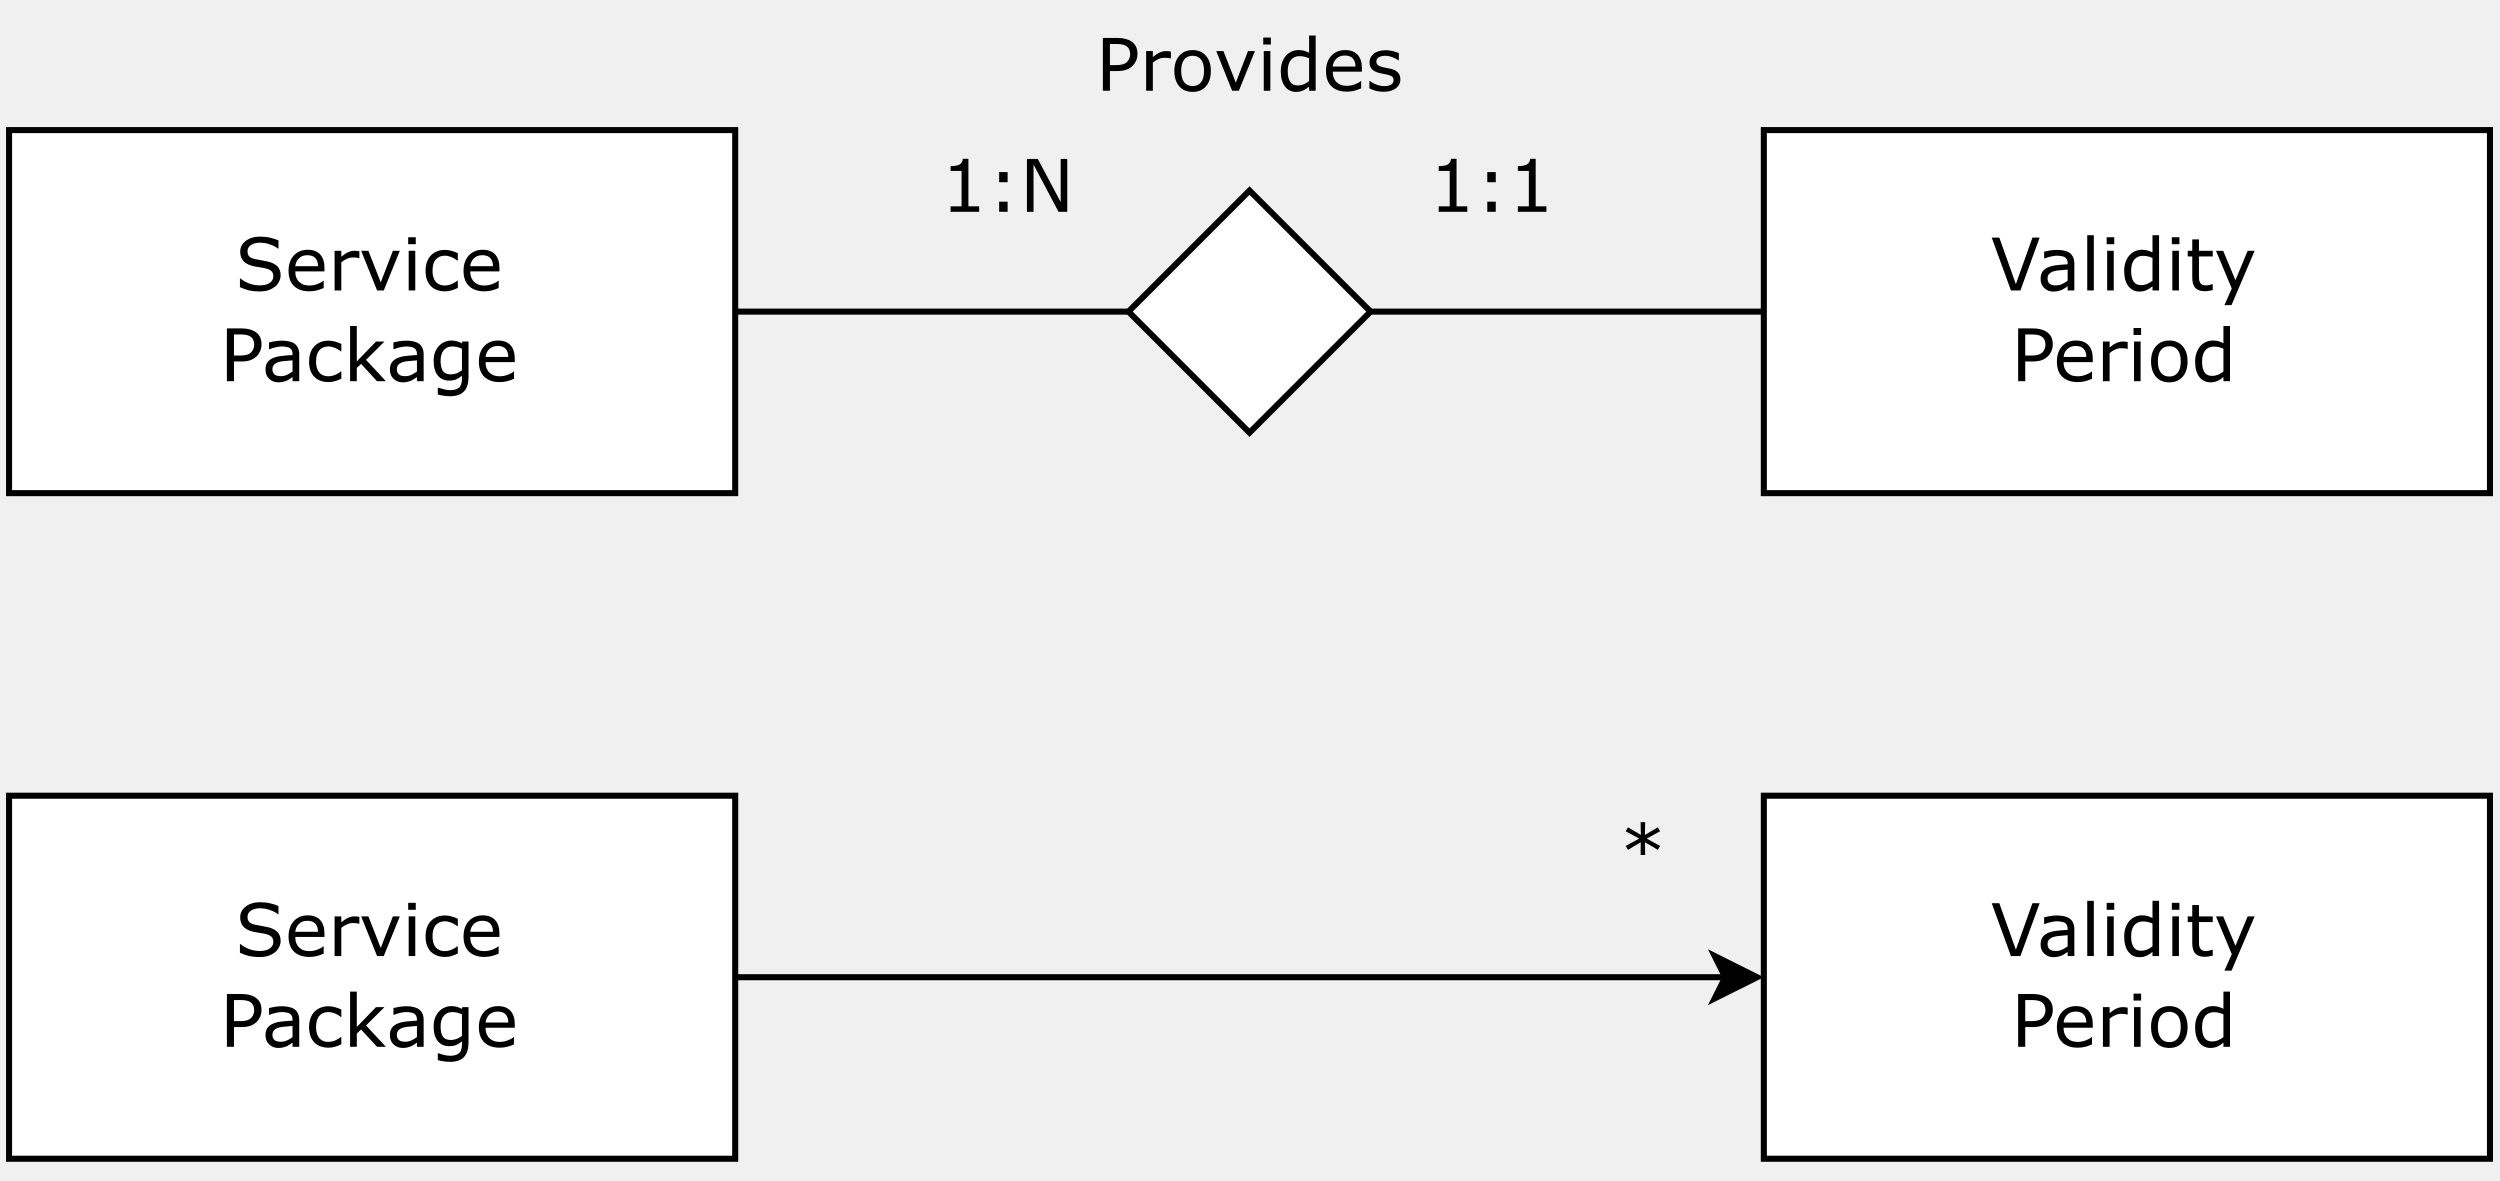
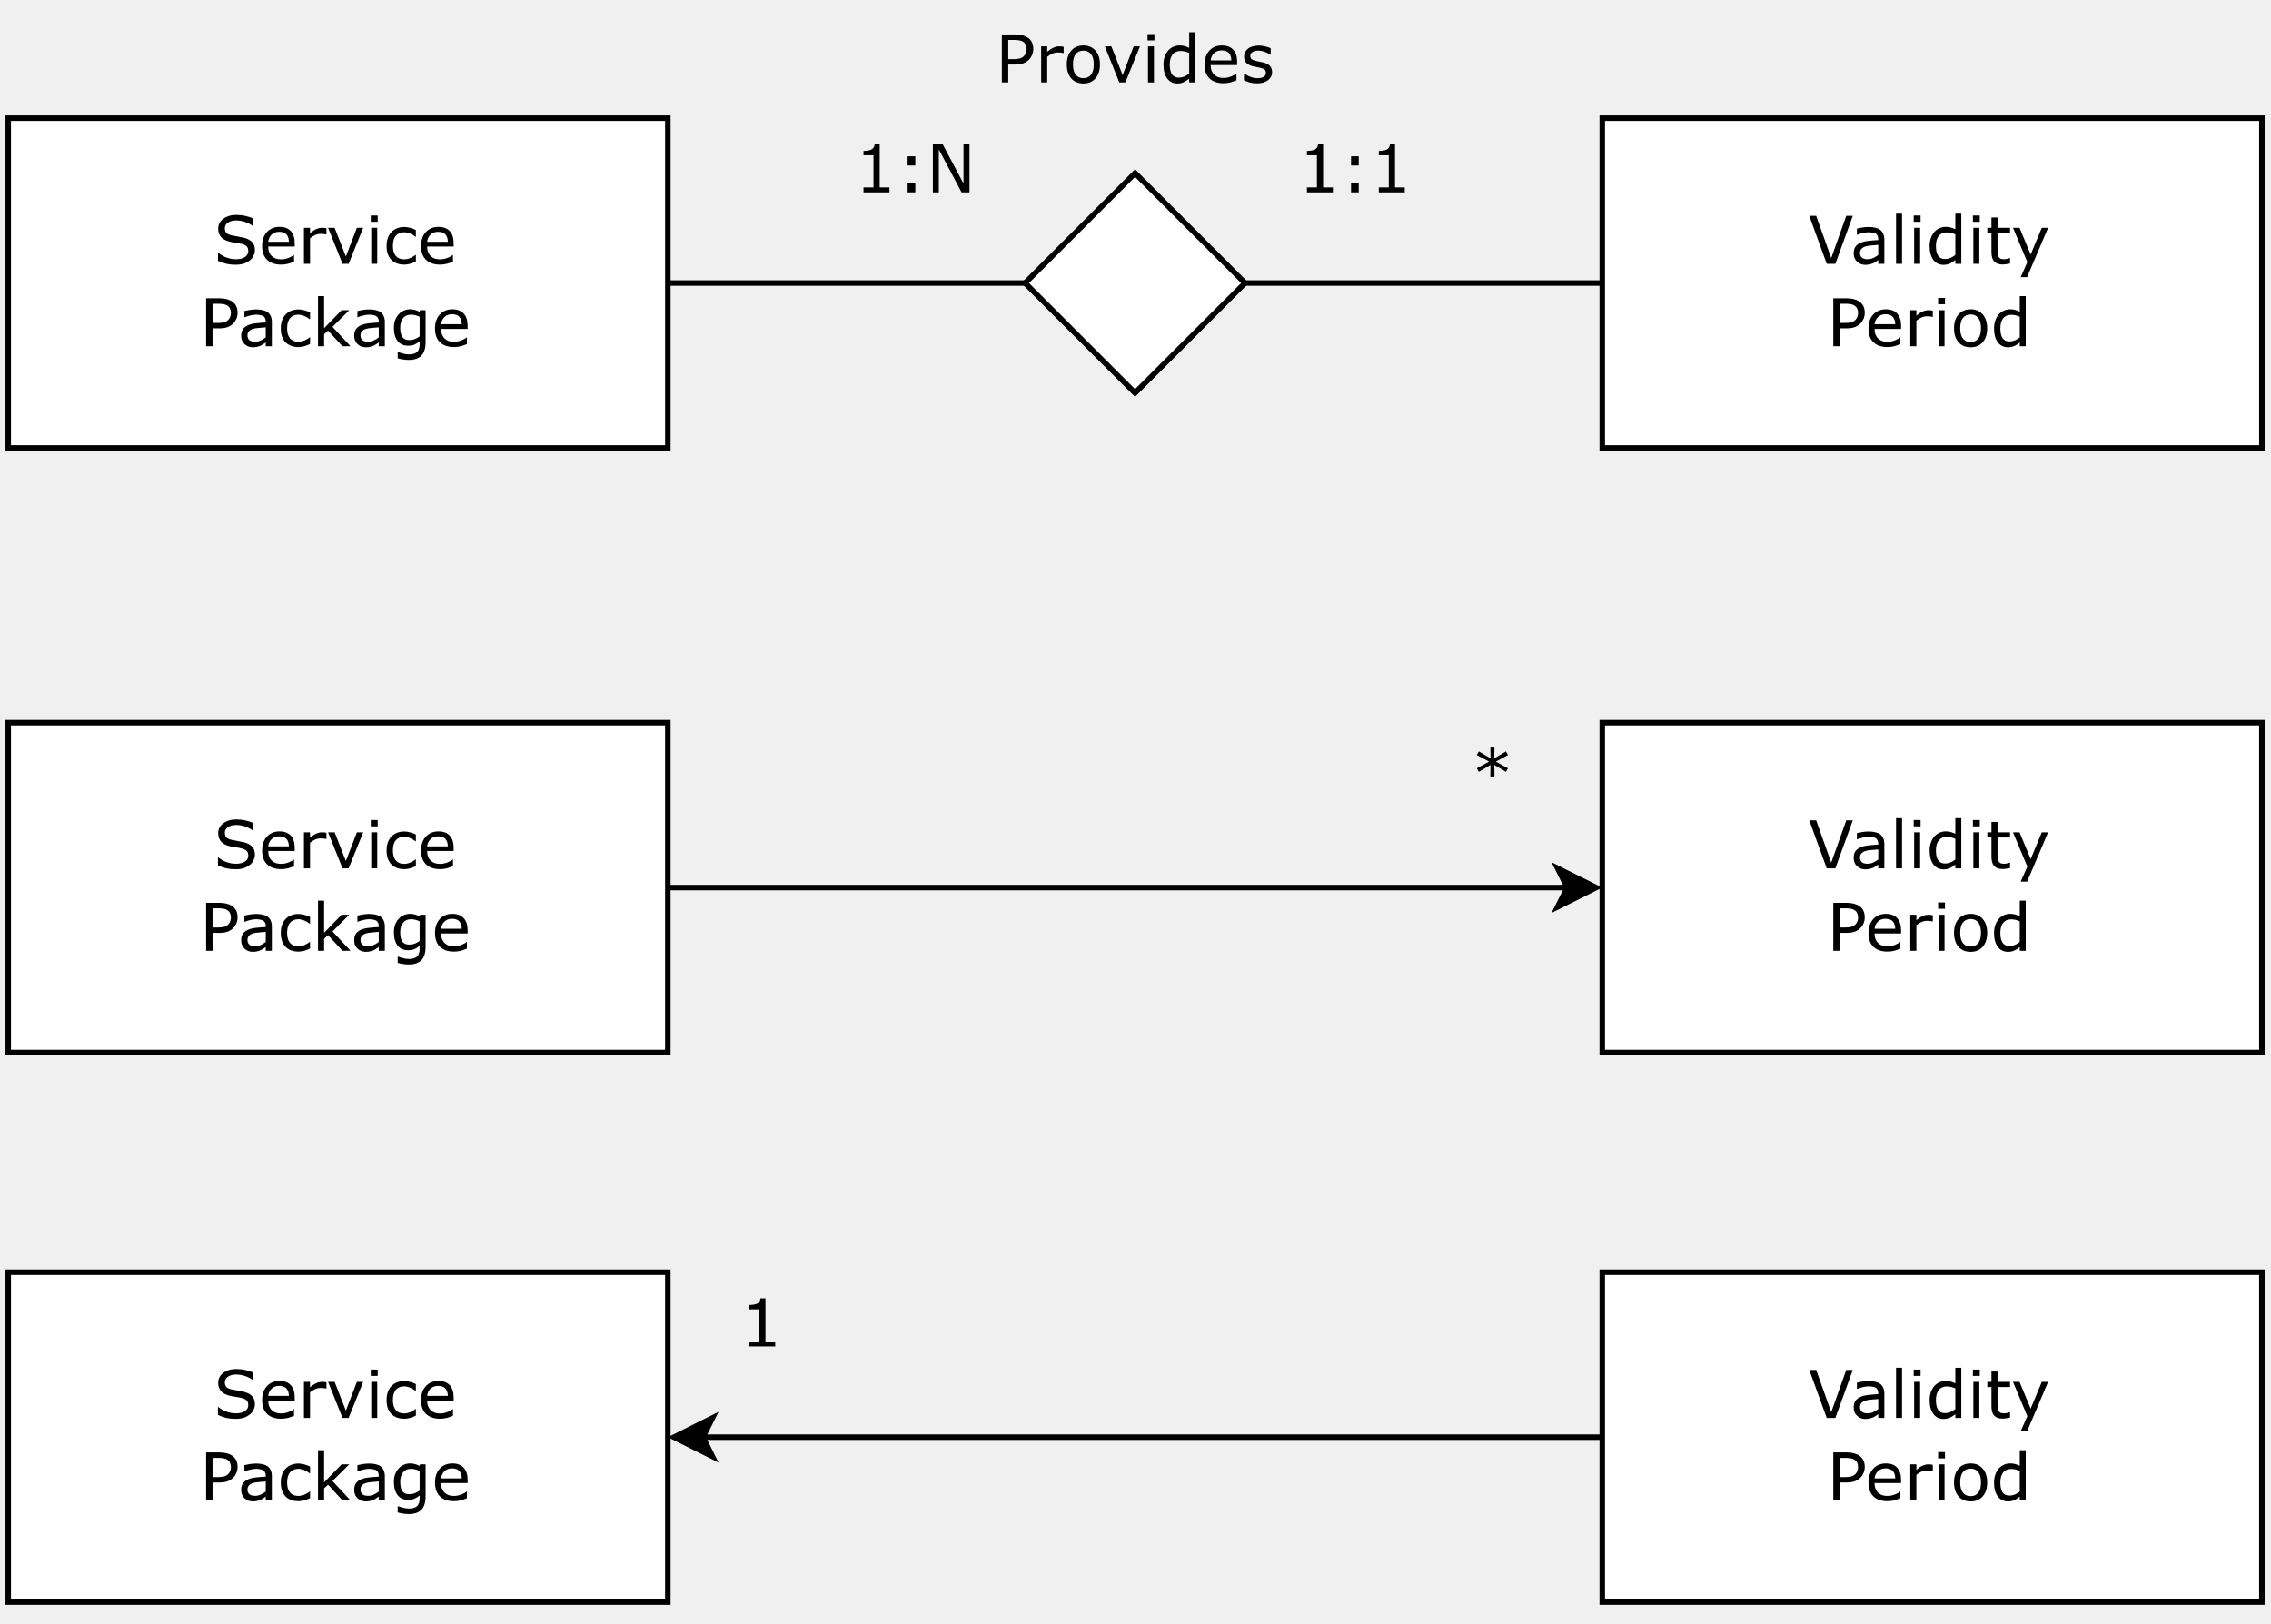
- <svg xmlns="http://www.w3.org/2000/svg" xmlns:xlink="http://www.w3.org/1999/xlink" width="309.12pt" height="145.92pt" viewBox="0 0 309.12 145.92" version="1.2" id="svg294" content="%3Cmxfile%20host%3D%22app.diagrams.net%22%20modified%3D%222022-05-02T11%3A17%3A35.040Z%22%20agent%3D%225.0%20(X11)%22%20version%3D%2217.5.0%22%20etag%3D%22LN4e7WFLwd1KR9cF6Zs4%22%20type%3D%22device%22%3E%3Cdiagram%20id%3D%22jFQGkN8qoFP7iaxuChOA%22%3E7VjLbtswEPwaX3oorKftY2wn7aEtAhhI2yMtMhIbSmtQ9Ctf36VEWaKktAaiNEGdi0HOkmtyhjuSOPIW6eGTJJvkK1AmRu6YHkbecuS608DFXw0cS8D3vRKIJacl5NTAij8yA44NuuWU5dZABSAU39hgBFnGImVhRErY28PuQdj%2FuiEx6wCriIgu%2Bp1TlRjUHY%2FrwGfG46T667CKpKQabYA8IRT2Dci7HnkLCaDKVnpYMKHJq4gp5908ET2tTLJMnTPBKLEjYms2Z9aljtVuGcXNmy5IlUAMGRHXNTqXsM0o0xnH2KvHfAHYIOgg%2BIspdTRKkq0ChBKVChNlGb3SumA3g4yVyA0XwqS8h0zdkJQLfWDumKQkIwgLsmZiTqKHuFjBAgTIOkW5Eb16i5sctjIykDl2isiYGbr8LoPOSRc80AxSpuQRh0gmiOI7OzsxRys%2BjavJx4bhv18Lr0eLUOAi5pTvsBnr5orJHcf1mwjmbAR7xt8iPfo4m8hatse2M7TUt7XdJ1yx1YYUBO6xuG0dn6HTjknFDk%2Be4ic0MBPCqSknYyiOMzPA3qrPEksapRmOn6%2Bb%2F%2Fcakgmk623%2BdhmchoHN4MnMGgz6PQT6AxAYXLQJhW%2FKhMJzTOiOCE65Op7vQkxyoP%2B3Cc0mr2lCk9cpGVzlDzO%2F6PzUnY9B1V0emsHl8dQ7lVokSJ7zyKq2Z6r4x2qbdqtt9nrVNn1%2F5A%2F1yPd6HlgvVm2zd5ccyiX%2FqW7VF2RDOCTj6luHS9ygsglDMeNMGxZulCEnc00Dx4%2FCKxNIOaWlrbKcP5J1kUorsQGeqWLRwXwULHUudNK8NFWdOlcSHliL63v0wjbUr9kQr39u6%2FWv79nV9%2FrnDiGK0yuKc%2BmizJwzXii8lxKlezPw4eIF8c%2Fwrj7rGkSQ7vXArYRdcRN24bpMg3ahTLq6TIbRBbv17VwRa9xxete%2FAQ%3D%3D%3C%2Fdiagram%3E%3C%2Fmxfile%3E">
+ <svg xmlns="http://www.w3.org/2000/svg" xmlns:xlink="http://www.w3.org/1999/xlink" width="309.12pt" height="221.04pt" viewBox="0 0 309.12 221.04" version="1.2" id="svg386" content="%3Cmxfile%20host%3D%22app.diagrams.net%22%20modified%3D%222022-05-04T19%3A25%3A49.634Z%22%20agent%3D%225.0%20(X11)%22%20version%3D%2218.0.0%22%20etag%3D%2231-fqPwlyfLwIPzINKr5%22%20type%3D%22github%22%3E%3Cdiagram%20id%3D%22FNJ9OX2_ZFQX7BXhYLjt%22%3E7VlLc5swEP41XHro8LZ9jO2kPbSdzHimj6OMFFAjkEfIr%2Fz6rkAYBKRhJuTR2heP9K1YpO%2FTrhbZ8hbp4ZNAm%2BQrx4RZro0Plre0XHcauPCrgGMJ%2BL5XArGguIScGljRB6JBW6NbikluDJScM0k3JhjxLCORNDAkBN%2Bbw%2B44M9%2B6QTHpAKsIsS76g2KZaNS17drwmdA4qV4dVpYUVaM1kCcI830D8q4tbyE4l2UrPSwIU%2BRVxJTP3TxiPc1MkEwOeUArsUNsqxen5yWP1WoJhsXrLhcy4THPELuu0bng2wwT5dGGXj3mC%2BcbAB0AfxMpj1pJtJUcoESmTFtJhq%2BULtDNeEZK5IYypl3e8UzeoJQytWG%2BE4FRhgBmaE3YHEX3cTGDBWdc1C7KhajZG9zkfCsiDeltJ5GIiabL7zLonHSBDU14SqQ4whBBGJJ0Z3pHemvFp3E1%2BdDQ%2FPdr4fVoETKYxBzTHTRj1VwRsaMwf20Bnw1jz%2FhboEdtZ21Zi%2FbYtoeW%2Bqa2%2B4RKstqggsA9BLep4zN02hEhyeHRXfyIBvqBcKrDSScUx5lpYG%2FEZ4kljdAM7efr5j8dQyLh6Xqbv18Gp2FgMnhKZg0G%2FR4C%2FREIDM46CYXvKgmFQ5LQd8QopvI4PAsRQTn%2Bv5PQbPKWSWjyNiEDs%2Fypny86v1TnY1B1l4emcXk89U6hFjGU5zQyou2ZKv412qbdaJu9XbRNL0f%2BWEe%2B13NgvVi0zS5Zcqws%2Baq6VV%2BQDeGAjKtvHS5hgdIkDMSMM5WwYKEEOJkrGih8FF5pQ0oxLtMqyekDWheulBIbTjNZTDqYW8FS%2BYJMmpdJVbnOpeD3pMX1HeTCNtSv2Rjln9sq%2F%2FrOrr7yzx1DFKdXFOfcRZk5AwoK76VE6d4MfDh7QfwBuasvdY0iSPd64FbwXXETdua6TIN2oEy6ukxeShe%2FQ%2F%2B%2FUXmP95GbQzUtuwV9ATdKeuvp6tzRx1CzPHfCwfth9Prc6buauBToQ4KyU6D7r1roXe4xRqvQX1e4SU8xeO7nmz15WpGR6g7o1v8%2BFbbGf3je9R8%3D%3C%2Fdiagram%3E%3C%2Fmxfile%3E">
  <defs id="defs73">
    <g id="g71">
      <symbol overflow="visible" id="glyph0-0">
        <path style="stroke:none;" d="" id="path2" />
      </symbol>
      <symbol overflow="visible" id="glyph0-1">
        <path style="stroke:none;" d="M 5.625 -1.859 C 5.625 -1.609 5.562 -1.359 5.438 -1.109 C 5.32 -0.859 5.16 -0.648 4.953 -0.484 C 4.711 -0.297 4.438 -0.145 4.125 -0.031 C 3.812 0.07 3.438 0.125 3 0.125 C 2.531 0.125 2.109 0.082 1.734 0 C 1.359 -0.094 0.977 -0.227 0.594 -0.406 L 0.594 -1.484 L 0.656 -1.484 C 0.977 -1.211 1.352 -1 1.781 -0.844 C 2.219 -0.695 2.629 -0.625 3.016 -0.625 C 3.555 -0.625 3.973 -0.723 4.266 -0.922 C 4.566 -1.129 4.719 -1.398 4.719 -1.734 C 4.719 -2.023 4.645 -2.238 4.5 -2.375 C 4.363 -2.52 4.148 -2.629 3.859 -2.703 C 3.641 -2.766 3.398 -2.812 3.141 -2.844 C 2.891 -2.883 2.617 -2.93 2.328 -2.984 C 1.754 -3.109 1.328 -3.316 1.047 -3.609 C 0.766 -3.91 0.625 -4.301 0.625 -4.781 C 0.625 -5.332 0.852 -5.781 1.312 -6.125 C 1.781 -6.477 2.367 -6.656 3.078 -6.656 C 3.535 -6.656 3.957 -6.609 4.344 -6.516 C 4.727 -6.43 5.066 -6.32 5.359 -6.188 L 5.359 -5.172 L 5.297 -5.172 C 5.047 -5.379 4.719 -5.551 4.312 -5.688 C 3.914 -5.832 3.504 -5.906 3.078 -5.906 C 2.609 -5.906 2.234 -5.805 1.953 -5.609 C 1.672 -5.422 1.531 -5.172 1.531 -4.859 C 1.531 -4.586 1.598 -4.375 1.734 -4.219 C 1.879 -4.062 2.129 -3.945 2.484 -3.875 C 2.672 -3.832 2.938 -3.781 3.281 -3.719 C 3.625 -3.656 3.914 -3.598 4.156 -3.547 C 4.645 -3.41 5.008 -3.211 5.25 -2.953 C 5.5 -2.691 5.625 -2.328 5.625 -1.859 Z M 5.625 -1.859 " id="path5" />
      </symbol>
      <symbol overflow="visible" id="glyph0-2">
        <path style="stroke:none;" d="M 4.906 -2.359 L 1.297 -2.359 C 1.297 -2.055 1.344 -1.789 1.438 -1.562 C 1.531 -1.344 1.656 -1.164 1.812 -1.031 C 1.969 -0.883 2.148 -0.773 2.359 -0.703 C 2.566 -0.641 2.797 -0.609 3.047 -0.609 C 3.379 -0.609 3.711 -0.672 4.047 -0.797 C 4.391 -0.93 4.629 -1.066 4.766 -1.203 L 4.812 -1.203 L 4.812 -0.297 C 4.539 -0.18 4.258 -0.082 3.969 0 C 3.676 0.07 3.367 0.109 3.047 0.109 C 2.234 0.109 1.598 -0.109 1.141 -0.547 C 0.691 -0.984 0.469 -1.609 0.469 -2.422 C 0.469 -3.223 0.688 -3.859 1.125 -4.328 C 1.562 -4.797 2.133 -5.031 2.844 -5.031 C 3.508 -5.031 4.02 -4.836 4.375 -4.453 C 4.727 -4.066 4.906 -3.52 4.906 -2.812 Z M 4.109 -3 C 4.109 -3.426 4 -3.758 3.781 -4 C 3.57 -4.238 3.242 -4.359 2.797 -4.359 C 2.359 -4.359 2.008 -4.227 1.75 -3.969 C 1.488 -3.707 1.336 -3.383 1.297 -3 Z M 4.109 -3 " id="path8" />
      </symbol>
      <symbol overflow="visible" id="glyph0-3">
        <path style="stroke:none;" d="M 3.875 -4 L 3.828 -4 C 3.703 -4.031 3.582 -4.051 3.469 -4.062 C 3.352 -4.07 3.219 -4.078 3.062 -4.078 C 2.801 -4.078 2.551 -4.02 2.312 -3.906 C 2.082 -3.801 1.859 -3.66 1.641 -3.484 L 1.641 0 L 0.812 0 L 0.812 -4.906 L 1.641 -4.906 L 1.641 -4.172 C 1.961 -4.441 2.25 -4.629 2.5 -4.734 C 2.75 -4.848 3.004 -4.906 3.266 -4.906 C 3.41 -4.906 3.516 -4.898 3.578 -4.891 C 3.641 -4.879 3.738 -4.863 3.875 -4.844 Z M 3.875 -4 " id="path11" />
      </symbol>
      <symbol overflow="visible" id="glyph0-4">
        <path style="stroke:none;" d="M 5.047 -4.906 L 3.062 0 L 2.234 0 L 0.266 -4.906 L 1.156 -4.906 L 2.688 -1 L 4.188 -4.906 Z M 5.047 -4.906 " id="path14" />
      </symbol>
      <symbol overflow="visible" id="glyph0-5">
        <path style="stroke:none;" d="M 1.703 -5.719 L 0.766 -5.719 L 0.766 -6.578 L 1.703 -6.578 Z M 1.641 0 L 0.828 0 L 0.828 -4.906 L 1.641 -4.906 Z M 1.641 0 " id="path17" />
      </symbol>
      <symbol overflow="visible" id="glyph0-6">
        <path style="stroke:none;" d="M 4.438 -0.312 C 4.156 -0.176 3.891 -0.07 3.641 0 C 3.398 0.07 3.141 0.109 2.859 0.109 C 2.504 0.109 2.18 0.055 1.891 -0.047 C 1.598 -0.148 1.344 -0.305 1.125 -0.516 C 0.914 -0.723 0.75 -0.988 0.625 -1.312 C 0.508 -1.633 0.453 -2.008 0.453 -2.438 C 0.453 -3.238 0.672 -3.867 1.109 -4.328 C 1.555 -4.785 2.141 -5.016 2.859 -5.016 C 3.141 -5.016 3.414 -4.973 3.688 -4.891 C 3.957 -4.816 4.207 -4.723 4.438 -4.609 L 4.438 -3.688 L 4.391 -3.688 C 4.141 -3.883 3.879 -4.035 3.609 -4.141 C 3.348 -4.242 3.086 -4.297 2.828 -4.297 C 2.359 -4.297 1.988 -4.141 1.719 -3.828 C 1.445 -3.516 1.312 -3.051 1.312 -2.438 C 1.312 -1.852 1.441 -1.398 1.703 -1.078 C 1.973 -0.766 2.348 -0.609 2.828 -0.609 C 2.992 -0.609 3.16 -0.629 3.328 -0.672 C 3.504 -0.711 3.66 -0.77 3.797 -0.844 C 3.922 -0.906 4.035 -0.969 4.141 -1.031 C 4.242 -1.102 4.328 -1.164 4.391 -1.219 L 4.438 -1.219 Z M 4.438 -0.312 " id="path20" />
      </symbol>
      <symbol overflow="visible" id="glyph0-7">
        <path style="stroke:none;" d="M 5.156 -4.562 C 5.156 -4.27 5.102 -4 5 -3.75 C 4.895 -3.5 4.754 -3.285 4.578 -3.109 C 4.348 -2.879 4.078 -2.707 3.766 -2.594 C 3.461 -2.488 3.078 -2.438 2.609 -2.438 L 1.75 -2.438 L 1.75 0 L 0.875 0 L 0.875 -6.531 L 2.656 -6.531 C 3.039 -6.531 3.367 -6.492 3.641 -6.422 C 3.91 -6.359 4.156 -6.258 4.375 -6.125 C 4.625 -5.957 4.816 -5.75 4.953 -5.5 C 5.086 -5.25 5.156 -4.938 5.156 -4.562 Z M 4.25 -4.531 C 4.25 -4.758 4.207 -4.957 4.125 -5.125 C 4.051 -5.289 3.93 -5.426 3.766 -5.531 C 3.629 -5.625 3.469 -5.688 3.281 -5.719 C 3.102 -5.758 2.879 -5.781 2.609 -5.781 L 1.75 -5.781 L 1.75 -3.172 L 2.484 -3.172 C 2.828 -3.172 3.109 -3.203 3.328 -3.266 C 3.547 -3.328 3.727 -3.43 3.875 -3.578 C 4.008 -3.711 4.102 -3.859 4.156 -4.016 C 4.219 -4.172 4.25 -4.344 4.25 -4.531 Z M 4.25 -4.531 " id="path23" />
      </symbol>
      <symbol overflow="visible" id="glyph0-8">
        <path style="stroke:none;" d="M 4.625 0 L 3.797 0 L 3.797 -0.516 C 3.723 -0.473 3.625 -0.406 3.5 -0.312 C 3.375 -0.227 3.254 -0.156 3.141 -0.094 C 3.004 -0.031 2.848 0.02 2.672 0.062 C 2.492 0.113 2.285 0.141 2.047 0.141 C 1.598 0.141 1.219 -0.004 0.906 -0.297 C 0.602 -0.586 0.453 -0.961 0.453 -1.422 C 0.453 -1.797 0.531 -2.098 0.688 -2.328 C 0.852 -2.555 1.082 -2.734 1.375 -2.859 C 1.676 -2.992 2.035 -3.082 2.453 -3.125 C 2.867 -3.176 3.316 -3.211 3.797 -3.234 L 3.797 -3.359 C 3.797 -3.547 3.766 -3.703 3.703 -3.828 C 3.641 -3.953 3.547 -4.051 3.422 -4.125 C 3.297 -4.188 3.148 -4.227 2.984 -4.25 C 2.828 -4.281 2.66 -4.297 2.484 -4.297 C 2.266 -4.297 2.02 -4.266 1.75 -4.203 C 1.488 -4.148 1.219 -4.066 0.938 -3.953 L 0.891 -3.953 L 0.891 -4.797 C 1.047 -4.836 1.273 -4.883 1.578 -4.938 C 1.891 -4.988 2.191 -5.016 2.484 -5.016 C 2.828 -5.016 3.125 -4.984 3.375 -4.922 C 3.633 -4.867 3.859 -4.773 4.047 -4.641 C 4.234 -4.504 4.375 -4.328 4.469 -4.109 C 4.57 -3.898 4.625 -3.641 4.625 -3.328 Z M 3.797 -1.203 L 3.797 -2.578 C 3.547 -2.555 3.25 -2.531 2.906 -2.5 C 2.57 -2.477 2.301 -2.438 2.094 -2.375 C 1.863 -2.312 1.676 -2.207 1.531 -2.062 C 1.383 -1.914 1.312 -1.723 1.312 -1.484 C 1.312 -1.203 1.395 -0.988 1.562 -0.844 C 1.727 -0.695 1.988 -0.625 2.344 -0.625 C 2.625 -0.625 2.883 -0.68 3.125 -0.797 C 3.363 -0.91 3.586 -1.047 3.797 -1.203 Z M 3.797 -1.203 " id="path26" />
      </symbol>
      <symbol overflow="visible" id="glyph0-9">
        <path style="stroke:none;" d="M 5.266 0 L 4.172 0 L 2.203 -2.141 L 1.672 -1.641 L 1.672 0 L 0.844 0 L 0.844 -6.828 L 1.672 -6.828 L 1.672 -2.453 L 4.047 -4.906 L 5.094 -4.906 L 2.812 -2.641 Z M 5.266 0 " id="path29" />
      </symbol>
      <symbol overflow="visible" id="glyph0-10">
        <path style="stroke:none;" d="M 4.781 -0.562 C 4.781 0.27 4.594 0.879 4.219 1.266 C 3.844 1.66 3.266 1.859 2.484 1.859 C 2.223 1.859 1.969 1.836 1.719 1.797 C 1.469 1.766 1.223 1.711 0.984 1.641 L 0.984 0.797 L 1.031 0.797 C 1.164 0.848 1.379 0.91 1.672 0.984 C 1.961 1.066 2.254 1.109 2.547 1.109 C 2.828 1.109 3.055 1.07 3.234 1 C 3.422 0.938 3.566 0.848 3.672 0.734 C 3.773 0.617 3.848 0.477 3.891 0.312 C 3.941 0.156 3.969 -0.02 3.969 -0.219 L 3.969 -0.672 C 3.719 -0.473 3.477 -0.32 3.25 -0.219 C 3.02 -0.125 2.727 -0.078 2.375 -0.078 C 1.789 -0.078 1.328 -0.285 0.984 -0.703 C 0.641 -1.129 0.469 -1.727 0.469 -2.5 C 0.469 -2.914 0.523 -3.273 0.641 -3.578 C 0.766 -3.891 0.93 -4.156 1.141 -4.375 C 1.328 -4.582 1.555 -4.742 1.828 -4.859 C 2.098 -4.973 2.367 -5.031 2.641 -5.031 C 2.922 -5.031 3.156 -5 3.344 -4.938 C 3.539 -4.883 3.75 -4.801 3.969 -4.688 L 4.016 -4.906 L 4.781 -4.906 Z M 3.969 -1.344 L 3.969 -4.016 C 3.738 -4.117 3.531 -4.191 3.344 -4.234 C 3.156 -4.273 2.969 -4.297 2.781 -4.297 C 2.332 -4.297 1.977 -4.141 1.719 -3.828 C 1.457 -3.523 1.328 -3.086 1.328 -2.516 C 1.328 -1.961 1.422 -1.547 1.609 -1.266 C 1.805 -0.984 2.129 -0.844 2.578 -0.844 C 2.816 -0.844 3.055 -0.883 3.297 -0.969 C 3.535 -1.062 3.758 -1.188 3.969 -1.344 Z M 3.969 -1.344 " id="path32" />
      </symbol>
      <symbol overflow="visible" id="glyph0-11">
        <path style="stroke:none;" d="" id="path35" />
      </symbol>
      <symbol overflow="visible" id="glyph0-12">
        <path style="stroke:none;" d="M 6.031 -6.531 L 3.656 0 L 2.484 0 L 0.109 -6.531 L 1.047 -6.531 L 3.094 -0.781 L 5.141 -6.531 Z M 6.031 -6.531 " id="path38" />
      </symbol>
      <symbol overflow="visible" id="glyph0-13">
        <path style="stroke:none;" d="M 1.641 0 L 0.828 0 L 0.828 -6.828 L 1.641 -6.828 Z M 1.641 0 " id="path41" />
      </symbol>
      <symbol overflow="visible" id="glyph0-14">
        <path style="stroke:none;" d="M 4.781 0 L 3.969 0 L 3.969 -0.516 C 3.727 -0.305 3.477 -0.145 3.219 -0.031 C 2.957 0.082 2.676 0.141 2.375 0.141 C 1.789 0.141 1.328 -0.082 0.984 -0.531 C 0.641 -0.988 0.469 -1.613 0.469 -2.406 C 0.469 -2.82 0.523 -3.191 0.641 -3.516 C 0.766 -3.848 0.926 -4.129 1.125 -4.359 C 1.332 -4.578 1.566 -4.742 1.828 -4.859 C 2.086 -4.973 2.363 -5.031 2.656 -5.031 C 2.906 -5.031 3.129 -5.004 3.328 -4.953 C 3.523 -4.898 3.738 -4.816 3.969 -4.703 L 3.969 -6.828 L 4.781 -6.828 Z M 3.969 -1.203 L 3.969 -4.016 C 3.738 -4.117 3.535 -4.188 3.359 -4.219 C 3.18 -4.258 2.992 -4.281 2.797 -4.281 C 2.328 -4.281 1.961 -4.117 1.703 -3.797 C 1.453 -3.473 1.328 -3.02 1.328 -2.438 C 1.328 -1.852 1.426 -1.41 1.625 -1.109 C 1.82 -0.805 2.141 -0.656 2.578 -0.656 C 2.816 -0.656 3.055 -0.703 3.297 -0.797 C 3.535 -0.898 3.758 -1.035 3.969 -1.203 Z M 3.969 -1.203 " id="path44" />
      </symbol>
      <symbol overflow="visible" id="glyph0-15">
        <path style="stroke:none;" d="M 3.359 -0.047 C 3.203 -0.004 3.031 0.023 2.844 0.047 C 2.664 0.078 2.504 0.094 2.359 0.094 C 1.859 0.094 1.477 -0.035 1.219 -0.297 C 0.957 -0.566 0.828 -1 0.828 -1.594 L 0.828 -4.203 L 0.266 -4.203 L 0.266 -4.906 L 0.828 -4.906 L 0.828 -6.312 L 1.656 -6.312 L 1.656 -4.906 L 3.359 -4.906 L 3.359 -4.203 L 1.656 -4.203 L 1.656 -1.969 C 1.656 -1.719 1.66 -1.52 1.672 -1.375 C 1.68 -1.227 1.723 -1.094 1.797 -0.969 C 1.859 -0.852 1.945 -0.766 2.062 -0.703 C 2.176 -0.648 2.348 -0.625 2.578 -0.625 C 2.711 -0.625 2.852 -0.645 3 -0.688 C 3.145 -0.727 3.25 -0.758 3.312 -0.781 L 3.359 -0.781 Z M 3.359 -0.047 " id="path47" />
      </symbol>
      <symbol overflow="visible" id="glyph0-16">
        <path style="stroke:none;" d="M 5.047 -4.906 L 2.188 1.812 L 1.312 1.812 L 2.219 -0.234 L 0.266 -4.906 L 1.156 -4.906 L 2.672 -1.266 L 4.188 -4.906 Z M 5.047 -4.906 " id="path50" />
      </symbol>
      <symbol overflow="visible" id="glyph0-17">
        <path style="stroke:none;" d="M 4.984 -2.453 C 4.984 -1.648 4.781 -1.016 4.375 -0.547 C 3.969 -0.086 3.422 0.141 2.734 0.141 C 2.035 0.141 1.484 -0.086 1.078 -0.547 C 0.672 -1.016 0.469 -1.648 0.469 -2.453 C 0.469 -3.242 0.672 -3.867 1.078 -4.328 C 1.484 -4.797 2.035 -5.031 2.734 -5.031 C 3.422 -5.031 3.969 -4.797 4.375 -4.328 C 4.781 -3.867 4.984 -3.242 4.984 -2.453 Z M 4.141 -2.453 C 4.141 -3.086 4.016 -3.555 3.766 -3.859 C 3.516 -4.172 3.172 -4.328 2.734 -4.328 C 2.285 -4.328 1.938 -4.172 1.688 -3.859 C 1.438 -3.555 1.312 -3.086 1.312 -2.453 C 1.312 -1.836 1.438 -1.367 1.688 -1.047 C 1.938 -0.734 2.285 -0.578 2.734 -0.578 C 3.172 -0.578 3.516 -0.734 3.766 -1.047 C 4.016 -1.359 4.141 -1.828 4.141 -2.453 Z M 4.141 -2.453 " id="path53" />
      </symbol>
      <symbol overflow="visible" id="glyph0-18">
        <path style="stroke:none;" d="M 4.75 0 L 1.219 0 L 1.219 -0.672 L 2.578 -0.672 L 2.578 -5.047 L 1.219 -5.047 L 1.219 -5.641 C 1.406 -5.641 1.602 -5.656 1.812 -5.688 C 2.02 -5.719 2.18 -5.766 2.297 -5.828 C 2.422 -5.898 2.52 -5.988 2.594 -6.094 C 2.676 -6.207 2.723 -6.359 2.734 -6.547 L 3.422 -6.547 L 3.422 -0.672 L 4.75 -0.672 Z M 4.75 0 " id="path56" />
      </symbol>
      <symbol overflow="visible" id="glyph0-19">
        <path style="stroke:none;" d="M 2.562 -3.656 L 1.516 -3.656 L 1.516 -4.906 L 2.562 -4.906 Z M 2.562 0 L 1.516 0 L 1.516 -1.25 L 2.562 -1.25 Z M 2.562 0 " id="path59" />
      </symbol>
      <symbol overflow="visible" id="glyph0-20">
        <path style="stroke:none;" d="M 5.859 0 L 4.781 0 L 1.688 -5.844 L 1.688 0 L 0.875 0 L 0.875 -6.531 L 2.219 -6.531 L 5.047 -1.203 L 5.047 -6.531 L 5.859 -6.531 Z M 5.859 0 " id="path62" />
      </symbol>
      <symbol overflow="visible" id="glyph0-21">
        <path style="stroke:none;" d="M 4.984 -3.891 L 4.703 -3.406 L 3.125 -4.344 L 3.141 -2.766 L 2.578 -2.766 L 2.594 -4.344 L 1.016 -3.406 L 0.734 -3.891 L 2.406 -4.797 L 0.734 -5.703 L 1.016 -6.188 L 2.609 -5.25 L 2.578 -6.828 L 3.141 -6.828 L 3.109 -5.25 L 4.703 -6.188 L 4.984 -5.703 L 3.328 -4.797 Z M 4.984 -3.891 " id="path65" />
      </symbol>
      <symbol overflow="visible" id="glyph0-22">
        <path style="stroke:none;" d="M 4.312 -1.406 C 4.312 -0.957 4.125 -0.586 3.75 -0.297 C 3.383 -0.016 2.879 0.125 2.234 0.125 C 1.879 0.125 1.551 0.082 1.25 0 C 0.945 -0.094 0.691 -0.191 0.484 -0.297 L 0.484 -1.219 L 0.531 -1.219 C 0.789 -1.02 1.078 -0.863 1.391 -0.75 C 1.711 -0.633 2.02 -0.578 2.312 -0.578 C 2.676 -0.578 2.957 -0.633 3.156 -0.75 C 3.363 -0.875 3.469 -1.062 3.469 -1.312 C 3.469 -1.5 3.41 -1.645 3.297 -1.75 C 3.191 -1.844 2.977 -1.926 2.656 -2 C 2.539 -2.031 2.391 -2.062 2.203 -2.094 C 2.016 -2.125 1.844 -2.16 1.688 -2.203 C 1.258 -2.316 0.953 -2.484 0.766 -2.703 C 0.586 -2.93 0.5 -3.203 0.5 -3.516 C 0.5 -3.723 0.539 -3.914 0.625 -4.094 C 0.707 -4.27 0.836 -4.43 1.016 -4.578 C 1.172 -4.711 1.375 -4.816 1.625 -4.891 C 1.883 -4.973 2.172 -5.016 2.484 -5.016 C 2.773 -5.016 3.07 -4.977 3.375 -4.906 C 3.676 -4.832 3.926 -4.75 4.125 -4.656 L 4.125 -3.766 L 4.078 -3.766 C 3.867 -3.922 3.613 -4.051 3.312 -4.156 C 3.008 -4.27 2.711 -4.328 2.422 -4.328 C 2.117 -4.328 1.863 -4.266 1.656 -4.141 C 1.445 -4.023 1.344 -3.852 1.344 -3.625 C 1.344 -3.426 1.406 -3.273 1.531 -3.172 C 1.656 -3.066 1.852 -2.984 2.125 -2.922 C 2.281 -2.891 2.453 -2.852 2.641 -2.812 C 2.828 -2.781 2.984 -2.75 3.109 -2.719 C 3.492 -2.633 3.789 -2.484 4 -2.266 C 4.207 -2.055 4.312 -1.77 4.312 -1.406 Z M 4.312 -1.406 " id="path68" />
      </symbol>
    </g>
  </defs>
  <g id="surface1">
    <path style="fill:none;stroke:#000000;stroke-width:1;stroke-linecap:butt;stroke-linejoin:miter;stroke-miterlimit:10;stroke-opacity:1" d="m 121.003,51 h 64.996" transform="matrix(0.748184,0,0,0.748184,0.374092,0.374092)" id="path75" />
    <path style="fill:#ffffff;fill-opacity:1;fill-rule:nonzero;stroke:#000000;stroke-width:1;stroke-linecap:butt;stroke-linejoin:miter;stroke-miterlimit:4;stroke-opacity:1" d="M 0.998,21 H 121.003 V 80.999 H 0.998 Z m 0,0" transform="matrix(0.748184,0,0,0.748184,0.374092,0.374092)" id="path77" />
    <g style="fill:#000000;fill-opacity:1" id="g93">
      <use xlink:href="#glyph0-1" x="29.074" y="35.913" id="use79" width="100%" height="100%" />
      <use xlink:href="#glyph0-2" x="35.211" y="35.913" id="use81" width="100%" height="100%" />
      <use xlink:href="#glyph0-3" x="40.56" y="35.913" id="use83" width="100%" height="100%" />
      <use xlink:href="#glyph0-4" x="44.391" y="35.913" id="use85" width="100%" height="100%" />
      <use xlink:href="#glyph0-5" x="49.705" y="35.913" id="use87" width="100%" height="100%" />
      <use xlink:href="#glyph0-6" x="52.168" y="35.913" id="use89" width="100%" height="100%" />
      <use xlink:href="#glyph0-2" x="56.846" y="35.913" id="use91" width="100%" height="100%" />
    </g>
    <g style="fill:#000000;fill-opacity:1" id="g97">
      <use xlink:href="#glyph0-7" x="27.18" y="47.136" id="use95" width="100%" height="100%" />
    </g>
    <g style="fill:#000000;fill-opacity:1" id="g111">
      <use xlink:href="#glyph0-8" x="32.375" y="47.136" id="use99" width="100%" height="100%" />
      <use xlink:href="#glyph0-6" x="37.767" y="47.136" id="use101" width="100%" height="100%" />
      <use xlink:href="#glyph0-9" x="42.445" y="47.136" id="use103" width="100%" height="100%" />
      <use xlink:href="#glyph0-8" x="47.758" y="47.136" id="use105" width="100%" height="100%" />
      <use xlink:href="#glyph0-10" x="53.15" y="47.136" id="use107" width="100%" height="100%" />
      <use xlink:href="#glyph0-2" x="58.744" y="47.136" id="use109" width="100%" height="100%" />
    </g>
    <g style="fill:#000000;fill-opacity:1" id="g115">
      <use xlink:href="#glyph0-11" x="64.087" y="47.136" id="use113" width="100%" height="100%" />
    </g>
    <path style="fill:#ffffff;fill-opacity:1;fill-rule:nonzero;stroke:#000000;stroke-width:1;stroke-linecap:butt;stroke-linejoin:miter;stroke-miterlimit:10;stroke-opacity:1" d="m 206,30.998 20.002,20.002 -20.002,20.002 -20.002,-20.002 z m 0,0" transform="matrix(0.748184,0,0,0.748184,0.374092,0.374092)" id="path117" />
    <path style="fill:none;stroke:#000000;stroke-width:1;stroke-linecap:butt;stroke-linejoin:miter;stroke-miterlimit:10;stroke-opacity:1" d="M 290.997,51 H 226.002" transform="matrix(0.748184,0,0,0.748184,0.374092,0.374092)" id="path119" />
    <path style="fill:#ffffff;fill-opacity:1;fill-rule:nonzero;stroke:#000000;stroke-width:1;stroke-linecap:butt;stroke-linejoin:miter;stroke-miterlimit:4;stroke-opacity:1" d="M 290.997,21 H 411.002 V 80.999 H 290.997 Z m 0,0" transform="matrix(0.748184,0,0,0.748184,0.374092,0.374092)" id="path121" />
    <g style="fill:#000000;fill-opacity:1" id="g125">
      <use xlink:href="#glyph0-12" x="246.164" y="35.913" id="use123" width="100%" height="100%" />
    </g>
    <g style="fill:#000000;fill-opacity:1" id="g139">
      <use xlink:href="#glyph0-8" x="251.863" y="35.913" id="use127" width="100%" height="100%" />
      <use xlink:href="#glyph0-13" x="257.255" y="35.913" id="use129" width="100%" height="100%" />
      <use xlink:href="#glyph0-5" x="259.719" y="35.913" id="use131" width="100%" height="100%" />
      <use xlink:href="#glyph0-14" x="262.183" y="35.913" id="use133" width="100%" height="100%" />
      <use xlink:href="#glyph0-5" x="267.777" y="35.913" id="use135" width="100%" height="100%" />
      <use xlink:href="#glyph0-15" x="270.241" y="35.913" id="use137" width="100%" height="100%" />
    </g>
    <g style="fill:#000000;fill-opacity:1" id="g143">
      <use xlink:href="#glyph0-16" x="273.735" y="35.913" id="use141" width="100%" height="100%" />
    </g>
    <g style="fill:#000000;fill-opacity:1" id="g147">
      <use xlink:href="#glyph0-7" x="248.666" y="47.136" id="use145" width="100%" height="100%" />
    </g>
    <g style="fill:#000000;fill-opacity:1" id="g159">
      <use xlink:href="#glyph0-2" x="253.861" y="47.136" id="use149" width="100%" height="100%" />
      <use xlink:href="#glyph0-3" x="259.209" y="47.136" id="use151" width="100%" height="100%" />
      <use xlink:href="#glyph0-5" x="263.041" y="47.136" id="use153" width="100%" height="100%" />
      <use xlink:href="#glyph0-17" x="265.504" y="47.136" id="use155" width="100%" height="100%" />
      <use xlink:href="#glyph0-14" x="270.954" y="47.136" id="use157" width="100%" height="100%" />
    </g>
    <g style="fill:#000000;fill-opacity:1" id="g163">
      <use xlink:href="#glyph0-11" x="276.547" y="47.136" id="use161" width="100%" height="100%" />
    </g>
    <path style="fill:none;stroke:#000000;stroke-width:1;stroke-linecap:butt;stroke-linejoin:miter;stroke-miterlimit:10;stroke-opacity:1" d="M 121.003,161 H 284.628" transform="matrix(0.748184,0,0,0.748184,0.374092,0.374092)" id="path165" />
    <path style="fill:#000000;fill-opacity:1;fill-rule:nonzero;stroke:#000000;stroke-width:1;stroke-linecap:butt;stroke-linejoin:miter;stroke-miterlimit:10;stroke-opacity:1" d="m 289.88,161 -7.001,3.498 1.749,-3.498 -1.749,-3.498 z m 0,0" transform="matrix(0.748184,0,0,0.748184,0.374092,0.374092)" id="path167" />
    <path style="fill:#ffffff;fill-opacity:1;fill-rule:nonzero;stroke:#000000;stroke-width:1;stroke-linecap:butt;stroke-linejoin:miter;stroke-miterlimit:4;stroke-opacity:1" d="m 0.998,131.001 h 120.004 v 59.999 H 0.998 Z m 0,0" transform="matrix(0.748184,0,0,0.748184,0.374092,0.374092)" id="path169" />
    <g style="fill:#000000;fill-opacity:1" id="g185">
      <use xlink:href="#glyph0-1" x="29.074" y="118.213" id="use171" width="100%" height="100%" />
      <use xlink:href="#glyph0-2" x="35.211" y="118.213" id="use173" width="100%" height="100%" />
      <use xlink:href="#glyph0-3" x="40.56" y="118.213" id="use175" width="100%" height="100%" />
      <use xlink:href="#glyph0-4" x="44.391" y="118.213" id="use177" width="100%" height="100%" />
      <use xlink:href="#glyph0-5" x="49.705" y="118.213" id="use179" width="100%" height="100%" />
      <use xlink:href="#glyph0-6" x="52.168" y="118.213" id="use181" width="100%" height="100%" />
      <use xlink:href="#glyph0-2" x="56.846" y="118.213" id="use183" width="100%" height="100%" />
    </g>
    <g style="fill:#000000;fill-opacity:1" id="g189">
      <use xlink:href="#glyph0-7" x="27.18" y="129.436" id="use187" width="100%" height="100%" />
    </g>
    <g style="fill:#000000;fill-opacity:1" id="g203">
      <use xlink:href="#glyph0-8" x="32.375" y="129.436" id="use191" width="100%" height="100%" />
      <use xlink:href="#glyph0-6" x="37.767" y="129.436" id="use193" width="100%" height="100%" />
      <use xlink:href="#glyph0-9" x="42.445" y="129.436" id="use195" width="100%" height="100%" />
      <use xlink:href="#glyph0-8" x="47.758" y="129.436" id="use197" width="100%" height="100%" />
      <use xlink:href="#glyph0-10" x="53.15" y="129.436" id="use199" width="100%" height="100%" />
      <use xlink:href="#glyph0-2" x="58.744" y="129.436" id="use201" width="100%" height="100%" />
    </g>
    <g style="fill:#000000;fill-opacity:1" id="g207">
      <use xlink:href="#glyph0-11" x="64.087" y="129.436" id="use205" width="100%" height="100%" />
    </g>
    <path style="fill:#ffffff;fill-opacity:1;fill-rule:nonzero;stroke:#000000;stroke-width:1;stroke-linecap:butt;stroke-linejoin:miter;stroke-miterlimit:4;stroke-opacity:1" d="m 290.997,131.001 h 120.004 v 59.999 H 290.997 Z m 0,0" transform="matrix(0.748184,0,0,0.748184,0.374092,0.374092)" id="path209" />
    <g style="fill:#000000;fill-opacity:1" id="g213">
      <use xlink:href="#glyph0-12" x="246.164" y="118.213" id="use211" width="100%" height="100%" />
    </g>
    <g style="fill:#000000;fill-opacity:1" id="g227">
      <use xlink:href="#glyph0-8" x="251.863" y="118.213" id="use215" width="100%" height="100%" />
      <use xlink:href="#glyph0-13" x="257.255" y="118.213" id="use217" width="100%" height="100%" />
      <use xlink:href="#glyph0-5" x="259.719" y="118.213" id="use219" width="100%" height="100%" />
      <use xlink:href="#glyph0-14" x="262.183" y="118.213" id="use221" width="100%" height="100%" />
      <use xlink:href="#glyph0-5" x="267.777" y="118.213" id="use223" width="100%" height="100%" />
      <use xlink:href="#glyph0-15" x="270.241" y="118.213" id="use225" width="100%" height="100%" />
    </g>
    <g style="fill:#000000;fill-opacity:1" id="g231">
      <use xlink:href="#glyph0-16" x="273.735" y="118.213" id="use229" width="100%" height="100%" />
    </g>
    <g style="fill:#000000;fill-opacity:1" id="g235">
      <use xlink:href="#glyph0-7" x="248.666" y="129.436" id="use233" width="100%" height="100%" />
    </g>
    <g style="fill:#000000;fill-opacity:1" id="g247">
      <use xlink:href="#glyph0-2" x="253.861" y="129.436" id="use237" width="100%" height="100%" />
      <use xlink:href="#glyph0-3" x="259.209" y="129.436" id="use239" width="100%" height="100%" />
      <use xlink:href="#glyph0-5" x="263.041" y="129.436" id="use241" width="100%" height="100%" />
      <use xlink:href="#glyph0-17" x="265.504" y="129.436" id="use243" width="100%" height="100%" />
      <use xlink:href="#glyph0-14" x="270.954" y="129.436" id="use245" width="100%" height="100%" />
    </g>
    <g style="fill:#000000;fill-opacity:1" id="g251">
      <use xlink:href="#glyph0-11" x="276.547" y="129.436" id="use249" width="100%" height="100%" />
    </g>
    <g style="fill:#000000;fill-opacity:1" id="g259">
      <use xlink:href="#glyph0-18" x="116.319" y="26.186" id="use253" width="100%" height="100%" />
      <use xlink:href="#glyph0-19" x="122.027" y="26.186" id="use255" width="100%" height="100%" />
      <use xlink:href="#glyph0-20" x="126.104" y="26.186" id="use257" width="100%" height="100%" />
    </g>
    <g style="fill:#000000;fill-opacity:1" id="g267">
      <use xlink:href="#glyph0-18" x="176.677" y="26.186" id="use261" width="100%" height="100%" />
      <use xlink:href="#glyph0-19" x="182.384" y="26.186" id="use263" width="100%" height="100%" />
      <use xlink:href="#glyph0-18" x="186.461" y="26.186" id="use265" width="100%" height="100%" />
    </g>
    <g style="fill:#000000;fill-opacity:1" id="g271">
      <use xlink:href="#glyph0-21" x="200.28" y="108.487" id="use269" width="100%" height="100%" />
    </g>
    <g style="fill:#000000;fill-opacity:1" id="g279">
      <use xlink:href="#glyph0-7" x="135.491" y="11.223" id="use273" width="100%" height="100%" />
      <use xlink:href="#glyph0-3" x="140.906" y="11.223" id="use275" width="100%" height="100%" />
      <use xlink:href="#glyph0-17" x="144.737" y="11.223" id="use277" width="100%" height="100%" />
    </g>
    <g style="fill:#000000;fill-opacity:1" id="g291">
      <use xlink:href="#glyph0-4" x="150.12" y="11.223" id="use281" width="100%" height="100%" />
      <use xlink:href="#glyph0-5" x="155.434" y="11.223" id="use283" width="100%" height="100%" />
      <use xlink:href="#glyph0-14" x="157.898" y="11.223" id="use285" width="100%" height="100%" />
      <use xlink:href="#glyph0-2" x="163.491" y="11.223" id="use287" width="100%" height="100%" />
      <use xlink:href="#glyph0-22" x="168.84" y="11.223" id="use289" width="100%" height="100%" />
    </g>
+     <path style="fill:none;stroke:#000000;stroke-width:1;stroke-linecap:butt;stroke-linejoin:miter;stroke-miterlimit:10;stroke-opacity:1" d="M 127.372,260.998 H 290.997" transform="matrix(0.748184,0,0,0.748184,0.374092,0.374092)" id="path293" />
+     <path style="fill:#000000;fill-opacity:1;fill-rule:nonzero;stroke:#000000;stroke-width:1;stroke-linecap:butt;stroke-linejoin:miter;stroke-miterlimit:10;stroke-opacity:1" d="m 122.12,260.998 7.001,-3.498 -1.749,3.498 1.749,3.503 z m 0,0" transform="matrix(0.748184,0,0,0.748184,0.374092,0.374092)" id="path295" />
+     <path style="fill:#ffffff;fill-opacity:1;fill-rule:nonzero;stroke:#000000;stroke-width:1;stroke-linecap:butt;stroke-linejoin:miter;stroke-miterlimit:4;stroke-opacity:1" d="m 0.998,230.998 h 120.004 v 59.999 H 0.998 Z m 0,0" transform="matrix(0.748184,0,0,0.748184,0.374092,0.374092)" id="path297" />
+     <g style="fill:#000000;fill-opacity:1" id="g313">
+       <use xlink:href="#glyph0-1" x="29.074" y="193.031" id="use299" width="100%" height="100%" />
+       <use xlink:href="#glyph0-2" x="35.211" y="193.031" id="use301" width="100%" height="100%" />
+       <use xlink:href="#glyph0-3" x="40.56" y="193.031" id="use303" width="100%" height="100%" />
+       <use xlink:href="#glyph0-4" x="44.391" y="193.031" id="use305" width="100%" height="100%" />
+       <use xlink:href="#glyph0-5" x="49.705" y="193.031" id="use307" width="100%" height="100%" />
+       <use xlink:href="#glyph0-6" x="52.168" y="193.031" id="use309" width="100%" height="100%" />
+       <use xlink:href="#glyph0-2" x="56.846" y="193.031" id="use311" width="100%" height="100%" />
+     </g>
+     <g style="fill:#000000;fill-opacity:1" id="g317">
+       <use xlink:href="#glyph0-7" x="27.18" y="204.254" id="use315" width="100%" height="100%" />
+     </g>
+     <g style="fill:#000000;fill-opacity:1" id="g331">
+       <use xlink:href="#glyph0-8" x="32.375" y="204.254" id="use319" width="100%" height="100%" />
+       <use xlink:href="#glyph0-6" x="37.767" y="204.254" id="use321" width="100%" height="100%" />
+       <use xlink:href="#glyph0-9" x="42.445" y="204.254" id="use323" width="100%" height="100%" />
+       <use xlink:href="#glyph0-8" x="47.758" y="204.254" id="use325" width="100%" height="100%" />
+       <use xlink:href="#glyph0-10" x="53.15" y="204.254" id="use327" width="100%" height="100%" />
+       <use xlink:href="#glyph0-2" x="58.744" y="204.254" id="use329" width="100%" height="100%" />
+     </g>
+     <g style="fill:#000000;fill-opacity:1" id="g335">
+       <use xlink:href="#glyph0-11" x="64.087" y="204.254" id="use333" width="100%" height="100%" />
+     </g>
+     <path style="fill:#ffffff;fill-opacity:1;fill-rule:nonzero;stroke:#000000;stroke-width:1;stroke-linecap:butt;stroke-linejoin:miter;stroke-miterlimit:4;stroke-opacity:1" d="m 290.997,230.998 h 120.004 v 59.999 H 290.997 Z m 0,0" transform="matrix(0.748184,0,0,0.748184,0.374092,0.374092)" id="path337" />
+     <g style="fill:#000000;fill-opacity:1" id="g341">
+       <use xlink:href="#glyph0-12" x="246.164" y="193.031" id="use339" width="100%" height="100%" />
+     </g>
+     <g style="fill:#000000;fill-opacity:1" id="g355">
+       <use xlink:href="#glyph0-8" x="251.863" y="193.031" id="use343" width="100%" height="100%" />
+       <use xlink:href="#glyph0-13" x="257.255" y="193.031" id="use345" width="100%" height="100%" />
+       <use xlink:href="#glyph0-5" x="259.719" y="193.031" id="use347" width="100%" height="100%" />
+       <use xlink:href="#glyph0-14" x="262.183" y="193.031" id="use349" width="100%" height="100%" />
+       <use xlink:href="#glyph0-5" x="267.777" y="193.031" id="use351" width="100%" height="100%" />
+       <use xlink:href="#glyph0-15" x="270.241" y="193.031" id="use353" width="100%" height="100%" />
+     </g>
+     <g style="fill:#000000;fill-opacity:1" id="g359">
+       <use xlink:href="#glyph0-16" x="273.735" y="193.031" id="use357" width="100%" height="100%" />
+     </g>
+     <g style="fill:#000000;fill-opacity:1" id="g363">
+       <use xlink:href="#glyph0-7" x="248.666" y="204.254" id="use361" width="100%" height="100%" />
+     </g>
+     <g style="fill:#000000;fill-opacity:1" id="g375">
+       <use xlink:href="#glyph0-2" x="253.861" y="204.254" id="use365" width="100%" height="100%" />
+       <use xlink:href="#glyph0-3" x="259.209" y="204.254" id="use367" width="100%" height="100%" />
+       <use xlink:href="#glyph0-5" x="263.041" y="204.254" id="use369" width="100%" height="100%" />
+       <use xlink:href="#glyph0-17" x="265.504" y="204.254" id="use371" width="100%" height="100%" />
+       <use xlink:href="#glyph0-14" x="270.954" y="204.254" id="use373" width="100%" height="100%" />
+     </g>
+     <g style="fill:#000000;fill-opacity:1" id="g379">
+       <use xlink:href="#glyph0-11" x="276.547" y="204.254" id="use377" width="100%" height="100%" />
+     </g>
+     <g style="fill:#000000;fill-opacity:1" id="g383">
+       <use xlink:href="#glyph0-18" x="100.771" y="183.305" id="use381" width="100%" height="100%" />
+     </g>
  </g>
</svg>
